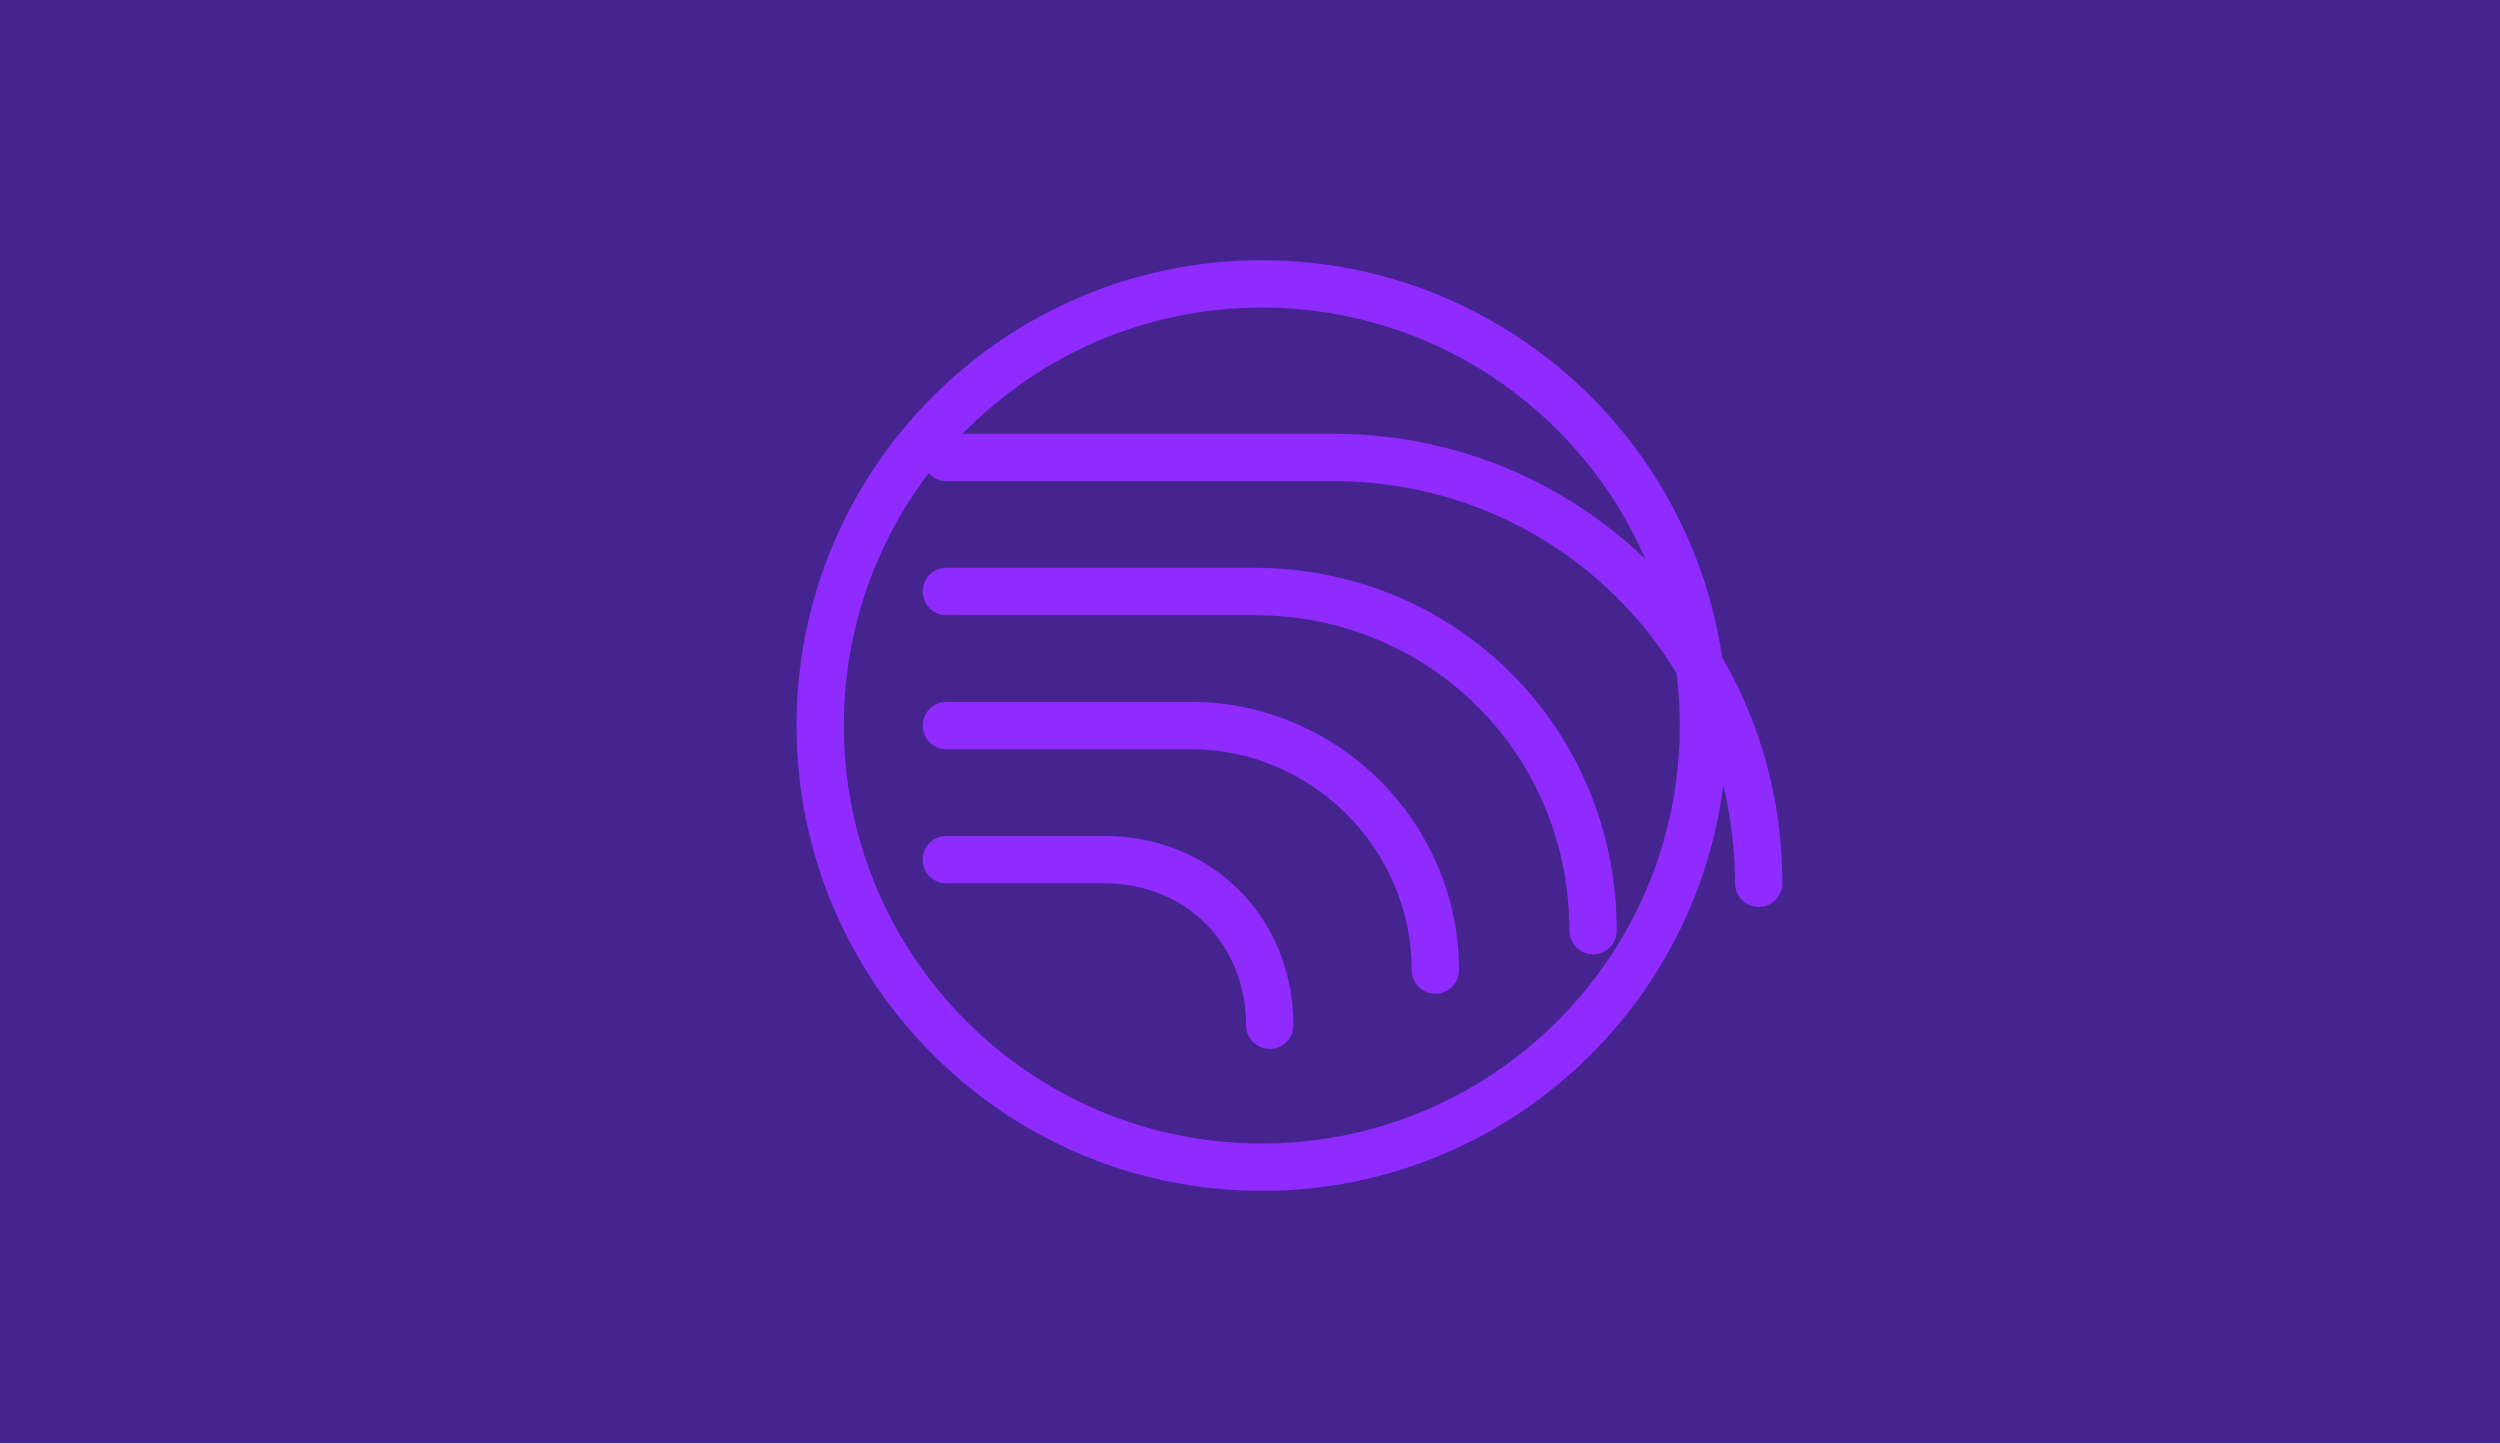
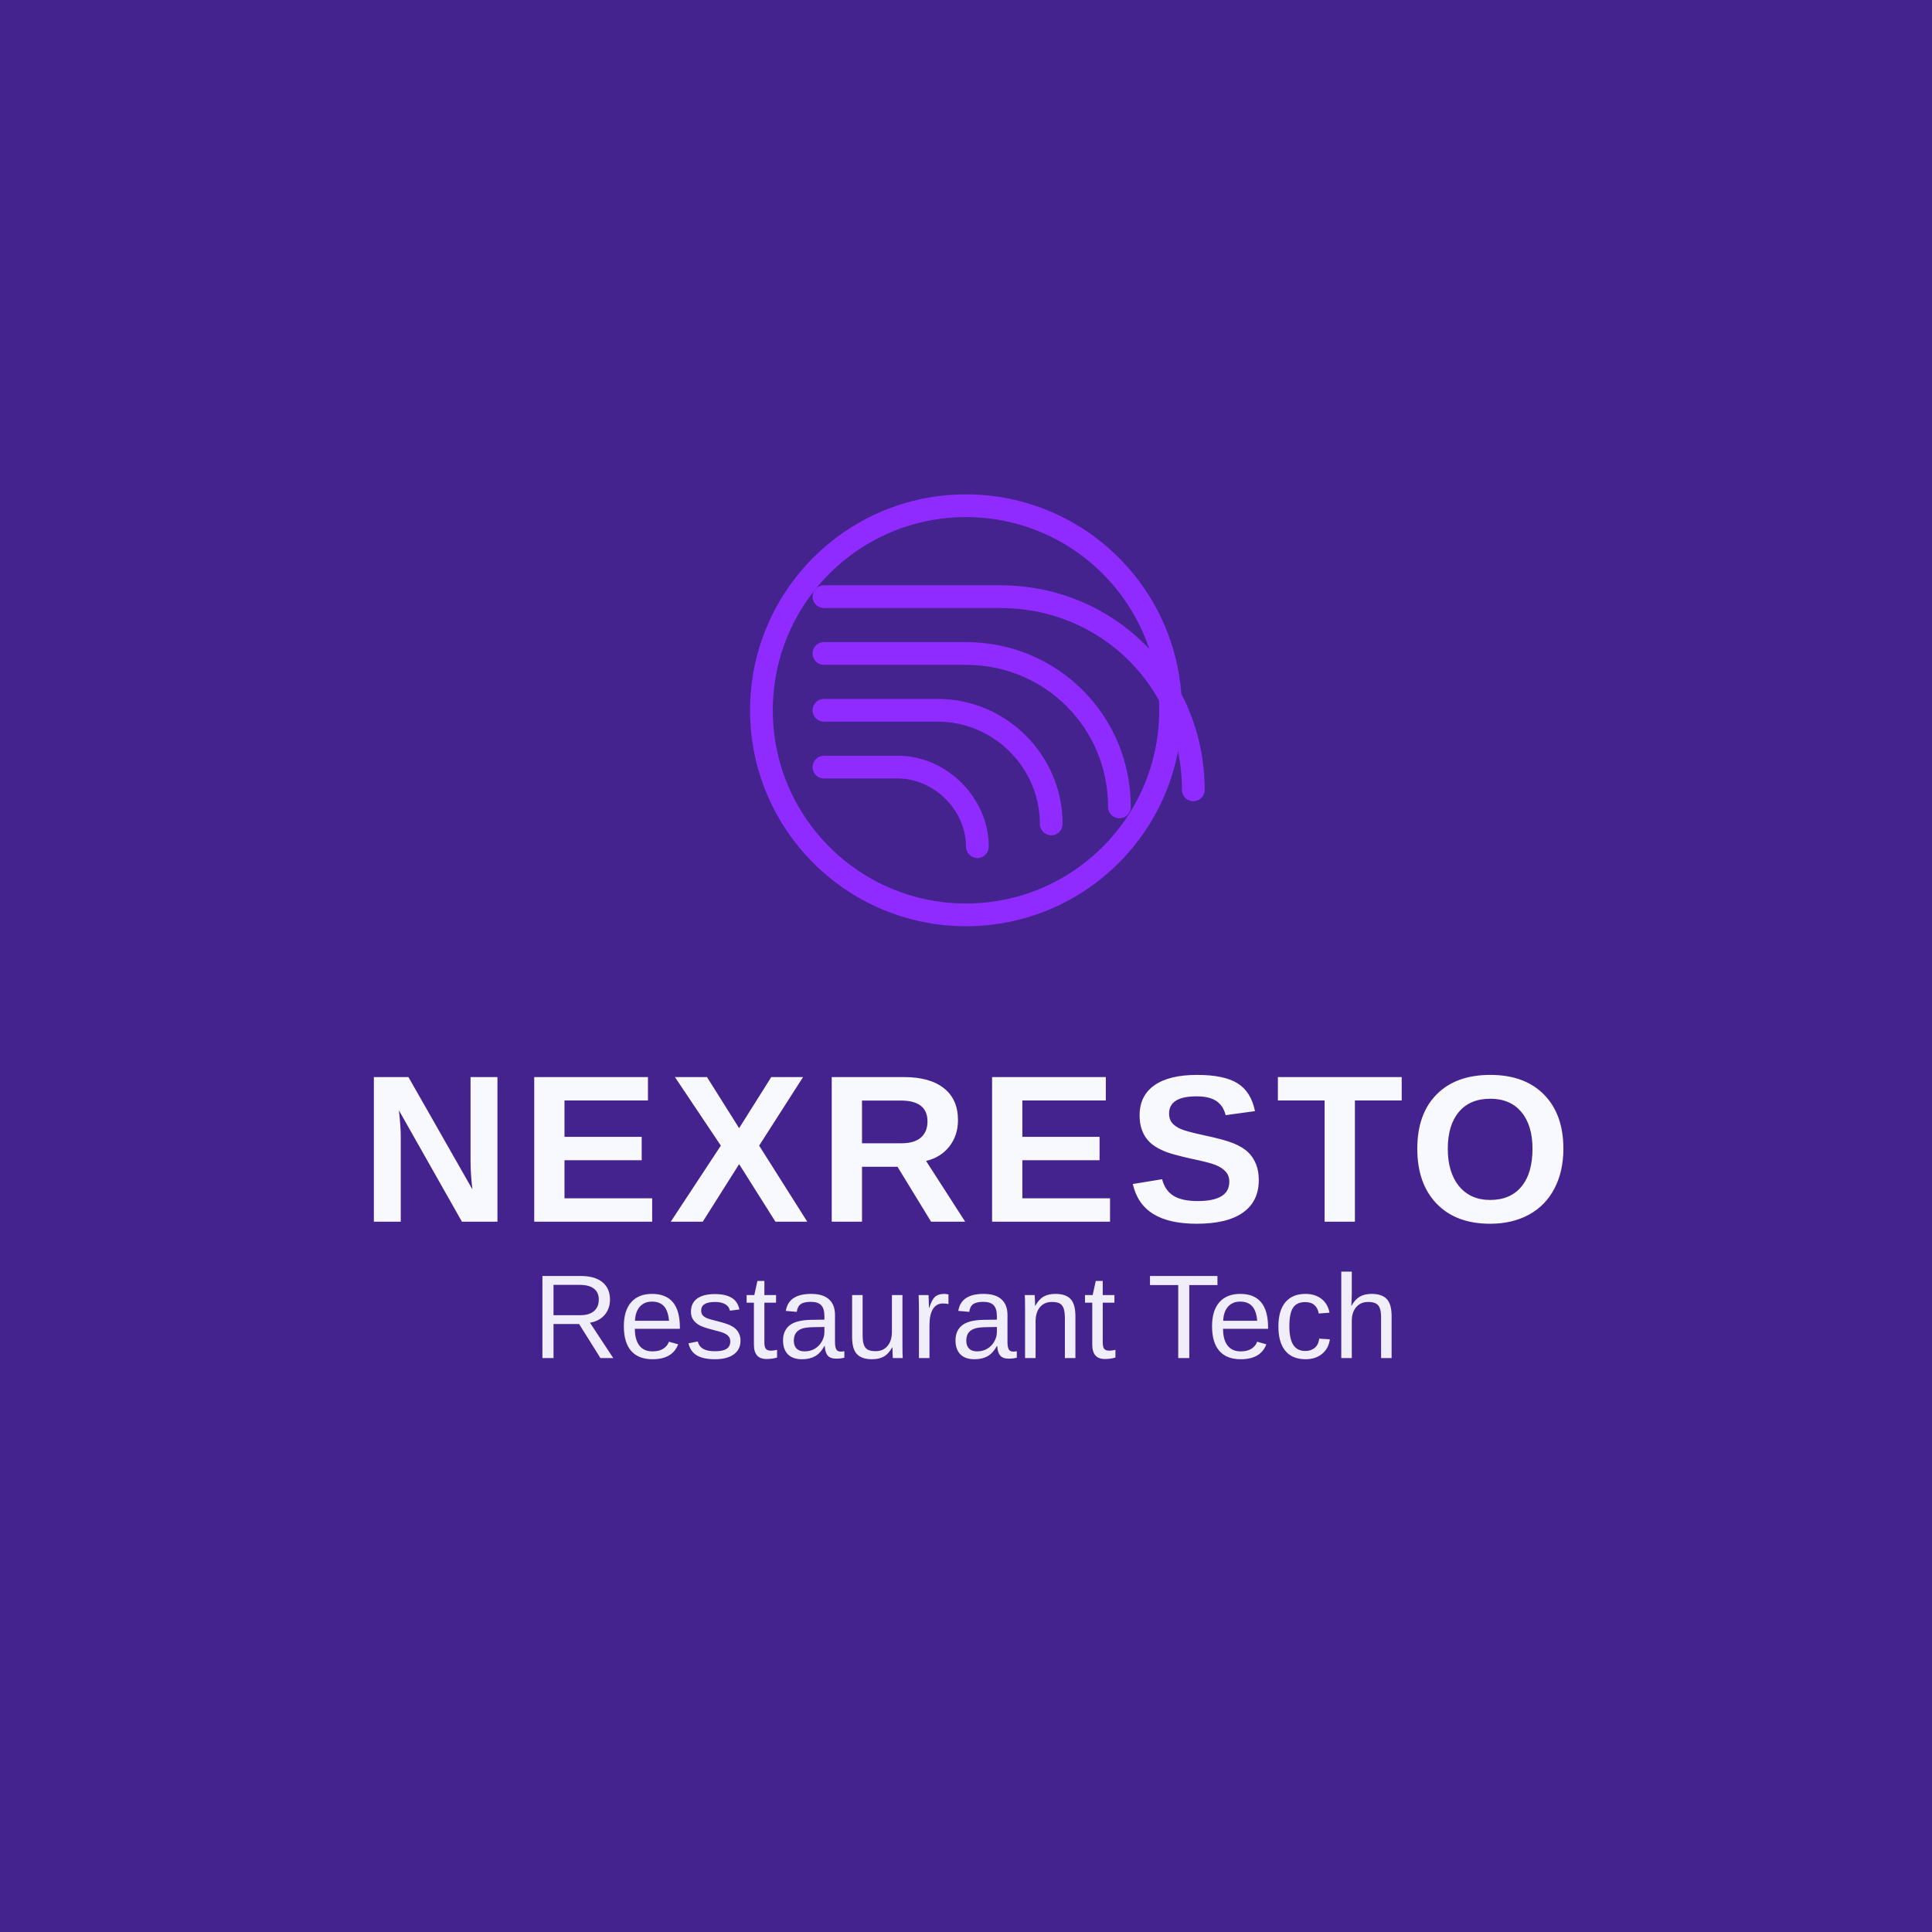
- <svg xmlns="http://www.w3.org/2000/svg" viewBox="0 0 317 183" role="img" aria-label="NexResto logo mark">
-   <rect width="317" height="183" fill="#46248f" />
-   <g transform="translate(160 92)">
-     <g fill="none" stroke="#8f2bff" stroke-width="6" stroke-linecap="round" stroke-linejoin="round">
-       <circle cx="0" cy="0" r="56" />
-       <path d="M-40 -17h39c24 0 43 19 43 43" />
-       <path d="M-40 0h31c17 0 31 14 31 31" />
-       <path d="M-40 17h20c12 0 21 9 21 21" />
-       <path d="M-40 -34h49c30 0 54 24 54 54" />
+ <svg xmlns="http://www.w3.org/2000/svg" viewBox="0 0 680 680" role="img" aria-label="NexResto logo">
+   <rect width="680" height="680" fill="#44238f" />
+   <g transform="translate(340 250)">
+     <g fill="none" stroke="#8f2bff" stroke-width="8" stroke-linecap="round" stroke-linejoin="round">
+       <circle cx="0" cy="0" r="72" />
+       <path d="M-50 -20h50c30 0 54 24 54 54" />
+       <path d="M-50 0h40c22 0 40 18 40 40" />
+       <path d="M-50 20h26c15 0 28 13 28 28" />
+       <path d="M-50 -40h62c38 0 68 30 68 68" />
    </g>
  </g>
+   <text x="340" y="430" font-family="'Segoe UI', Arial, sans-serif" font-size="74" text-anchor="middle" letter-spacing="3" fill="#f8f8ff" font-weight="600">NEXRESTO</text>
+   <text x="340" y="478" font-family="'Segoe UI', Arial, sans-serif" font-size="42" text-anchor="middle" fill="#f8f8ff" opacity="0.95">Restaurant Tech</text>
</svg>
